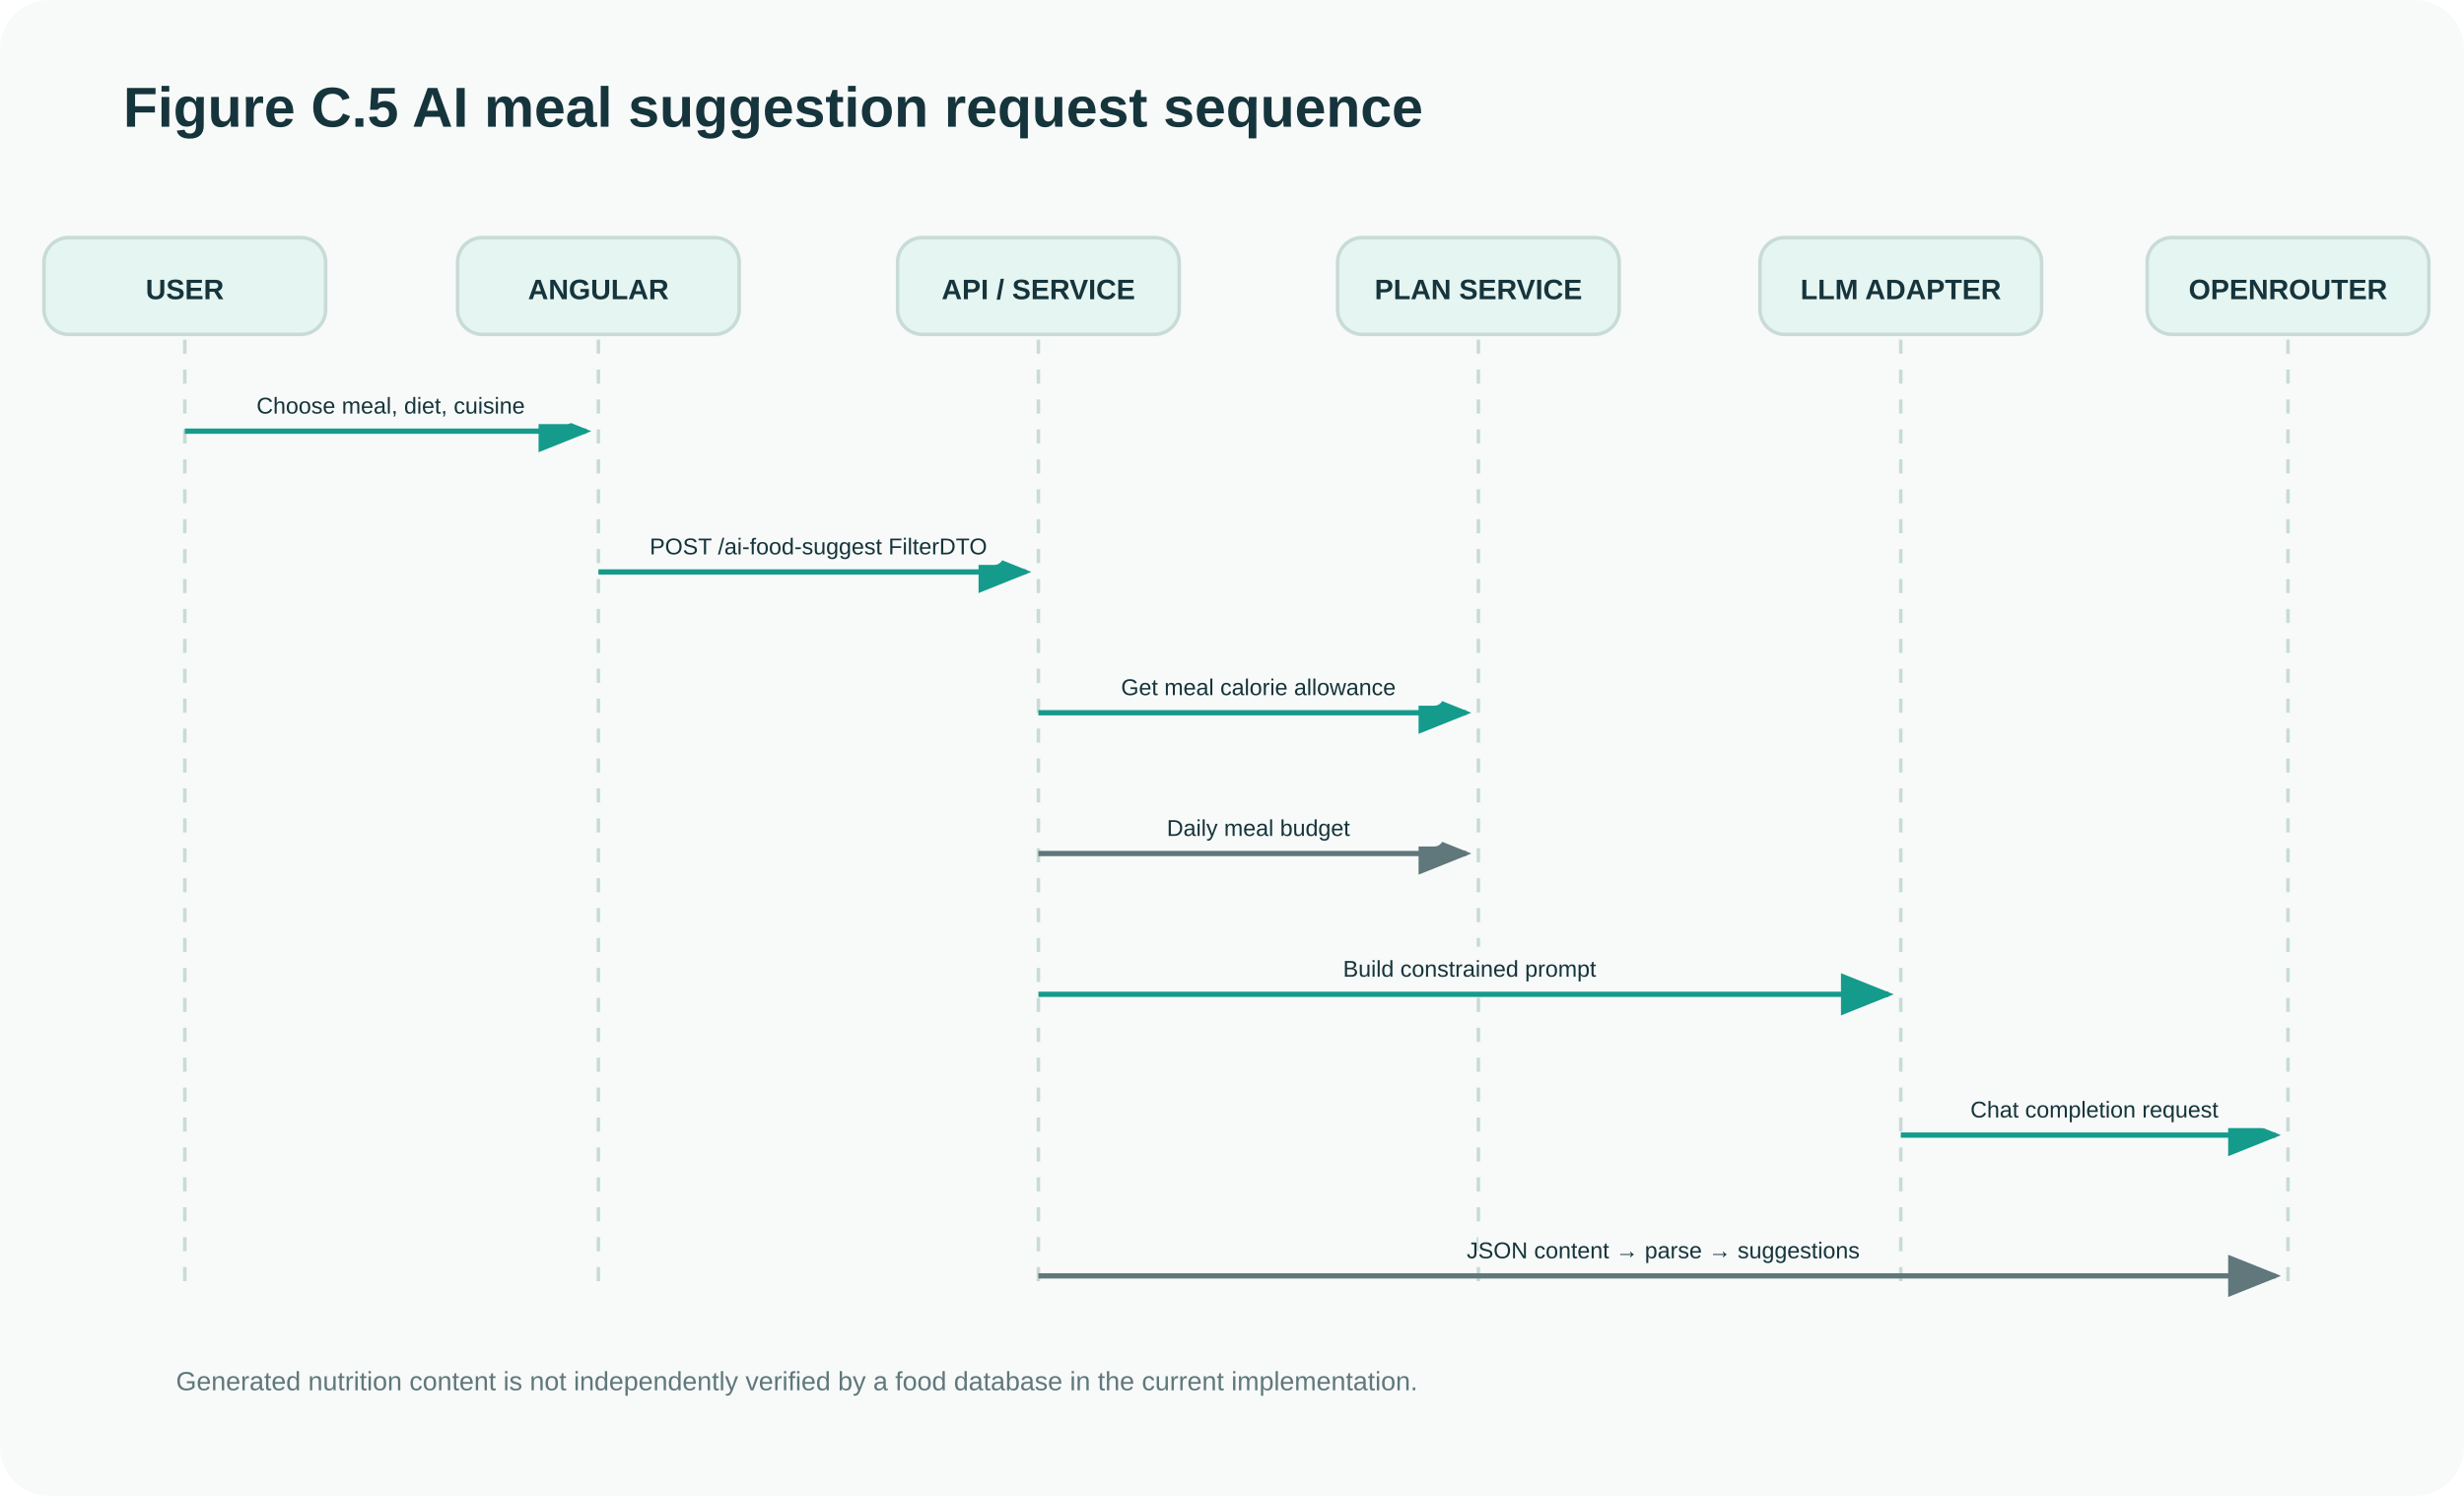
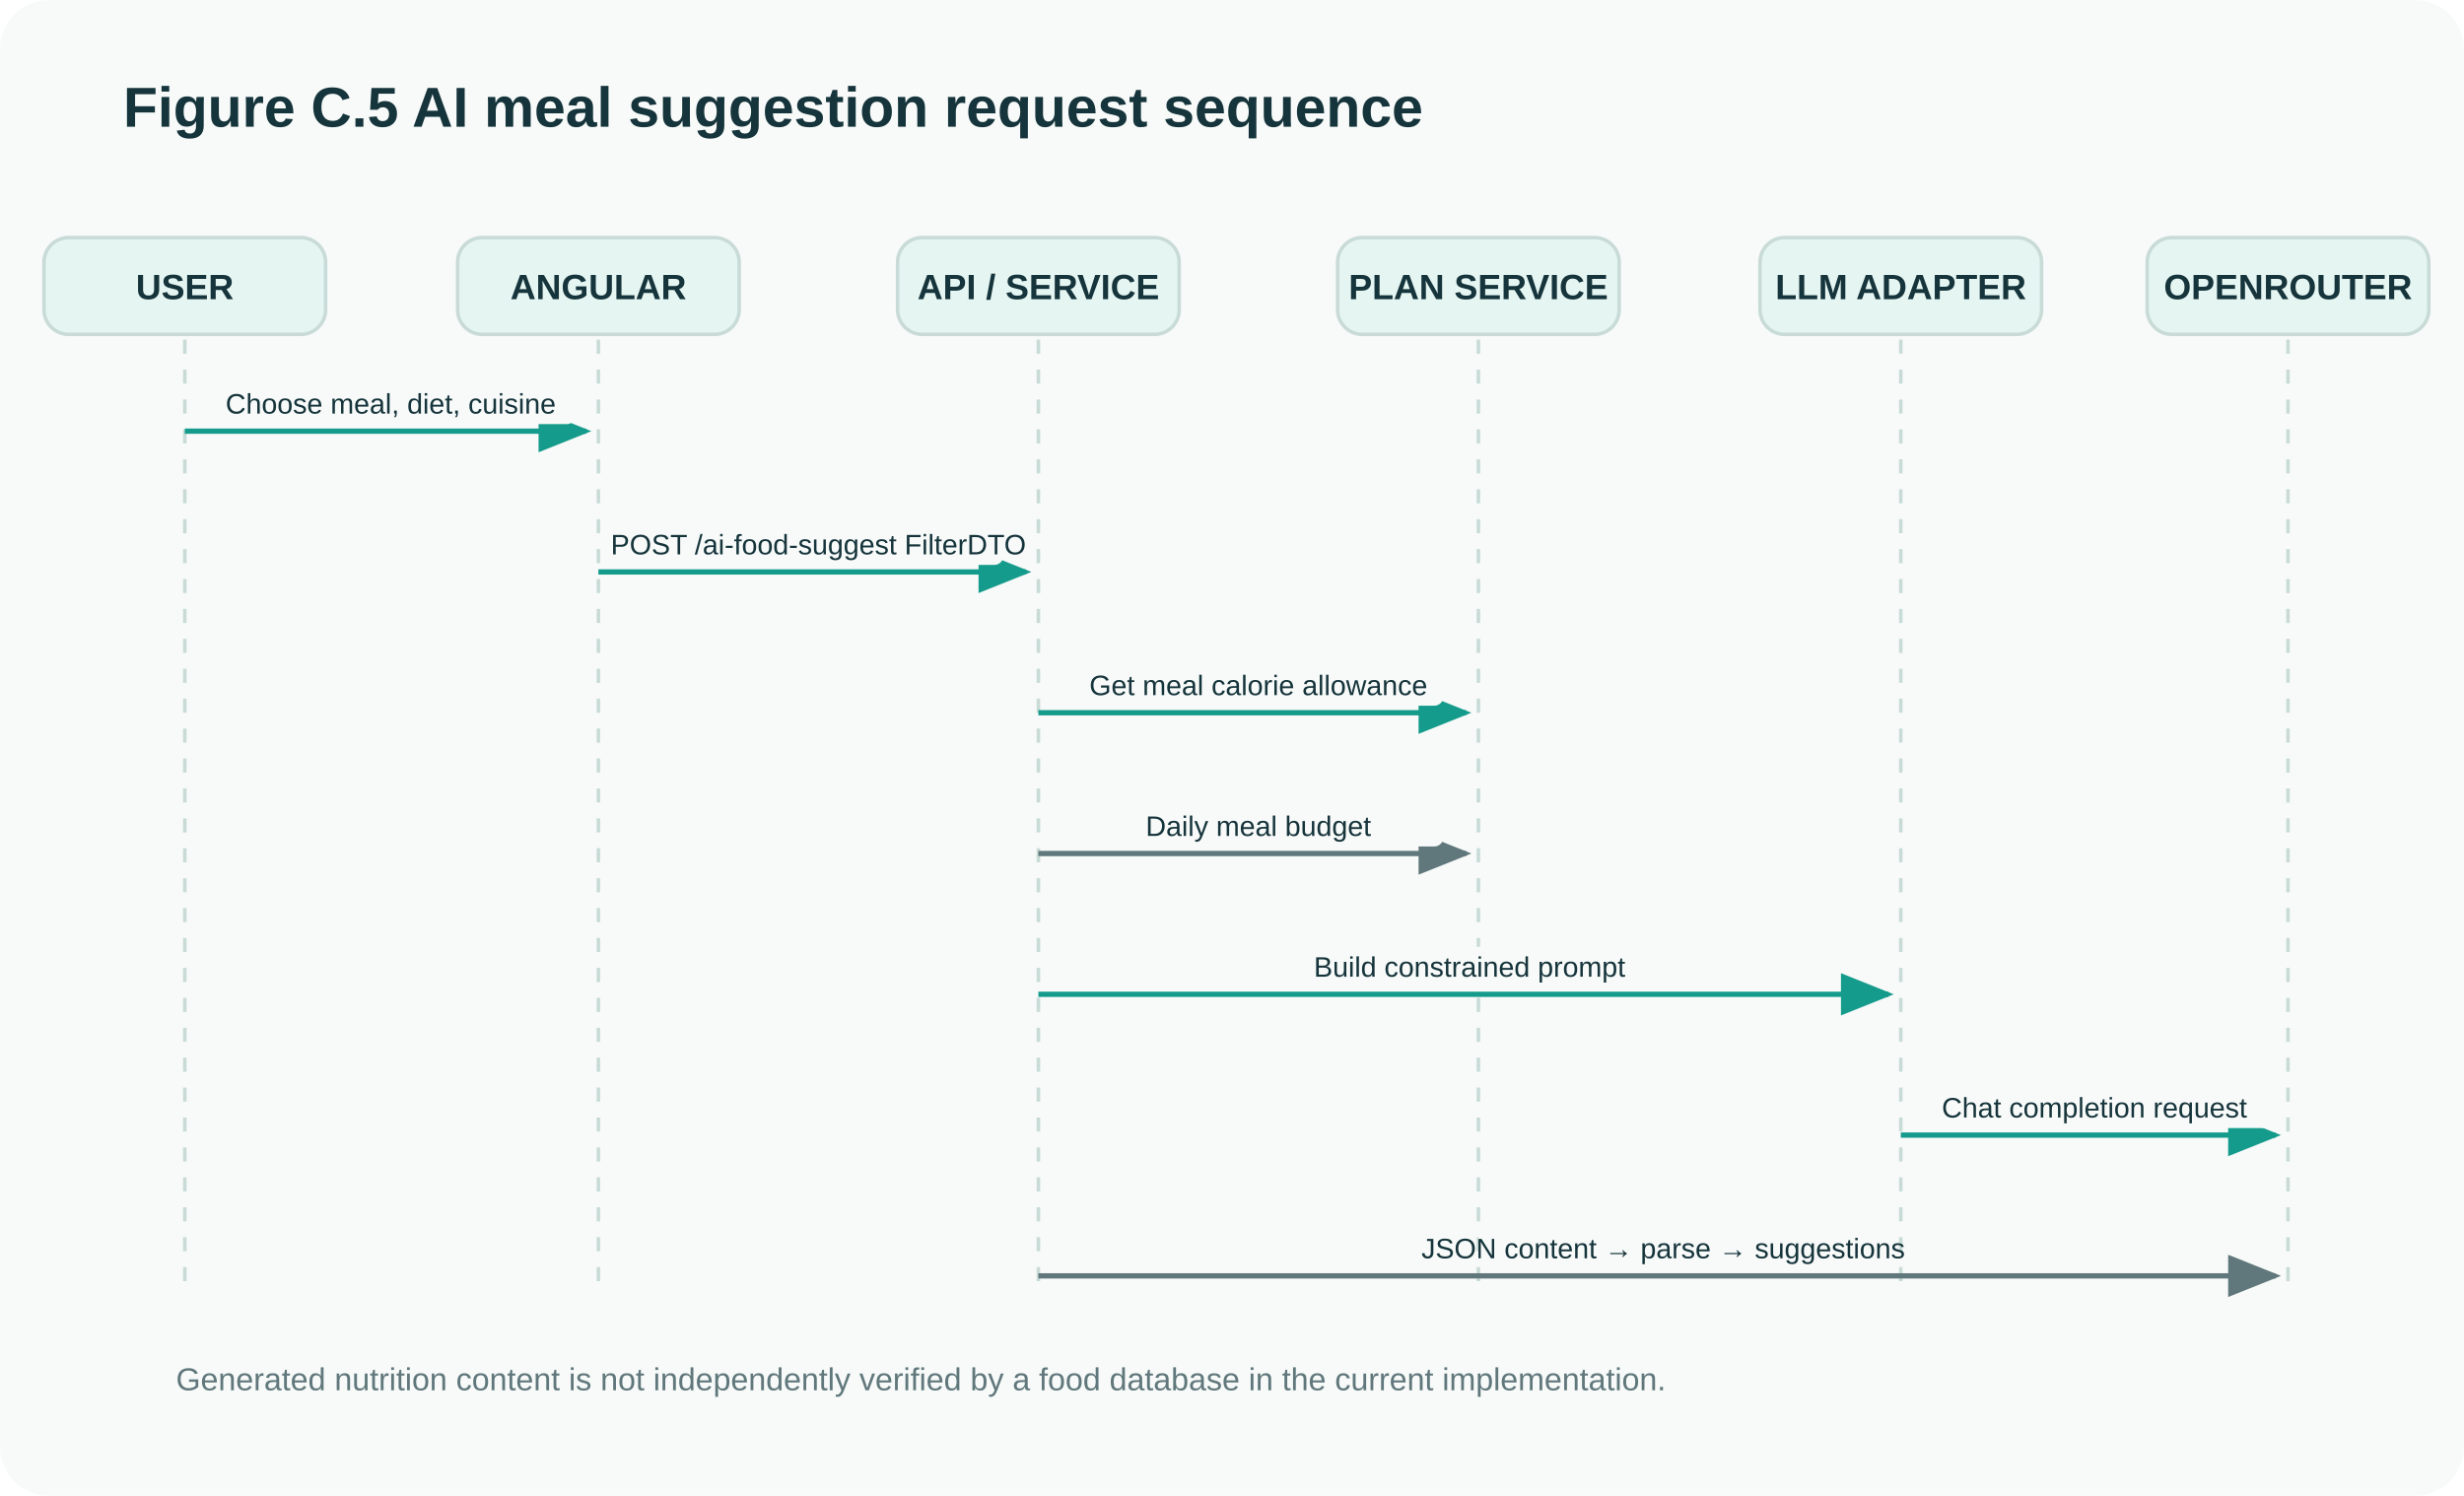
<svg xmlns="http://www.w3.org/2000/svg" width="1400" height="850" viewBox="0 0 1400 850">
  <defs>
    <marker id="arrow" markerWidth="10" markerHeight="8" refX="9" refY="4" orient="auto">
      <path d="M0,0 L10,4 L0,8 Z" fill="#159b8c" />
    </marker>
    <marker id="arrowGray" markerWidth="10" markerHeight="8" refX="9" refY="4" orient="auto">
      <path d="M0,0 L10,4 L0,8 Z" fill="#60777b" />
    </marker>
    <filter id="shadow" x="-10%" y="-10%" width="120%" height="130%">
      <feDropShadow dx="0" dy="5" stdDeviation="8" flood-color="#183c38" flood-opacity=".08" />
    </filter>
  </defs>
  <rect width="100%" height="100%" rx="28" fill="#f7faf9" />
  <text x="70" y="72" font-family="Arial,sans-serif" font-size="32" font-weight="700" fill="#16343b">Figure C.5  AI meal suggestion request sequence</text>
  <rect x="25" y="135" width="160" height="55" rx="14" fill="#e5f5f2" stroke="#c8dbd7" stroke-width="2" />
-   <text x="105" y="170" text-anchor="middle" font-family="Arial,sans-serif" font-size="16" font-weight="700" fill="#16343b">USER</text>
+   <text x="105" y="170" text-anchor="middle" font-family="Arial,sans-serif" font-size="20" font-weight="700" fill="#16343b">USER</text>
  <path d="M105,193 V730" stroke="#c8dbd7" stroke-width="2" stroke-dasharray="8 9" />
  <rect x="260" y="135" width="160" height="55" rx="14" fill="#e5f5f2" stroke="#c8dbd7" stroke-width="2" />
-   <text x="340" y="170" text-anchor="middle" font-family="Arial,sans-serif" font-size="16" font-weight="700" fill="#16343b">ANGULAR</text>
+   <text x="340" y="170" text-anchor="middle" font-family="Arial,sans-serif" font-size="20" font-weight="700" fill="#16343b">ANGULAR</text>
  <path d="M340,193 V730" stroke="#c8dbd7" stroke-width="2" stroke-dasharray="8 9" />
  <rect x="510" y="135" width="160" height="55" rx="14" fill="#e5f5f2" stroke="#c8dbd7" stroke-width="2" />
-   <text x="590" y="170" text-anchor="middle" font-family="Arial,sans-serif" font-size="16" font-weight="700" fill="#16343b">API / SERVICE</text>
+   <text x="590" y="170" text-anchor="middle" font-family="Arial,sans-serif" font-size="20" font-weight="700" fill="#16343b">API / SERVICE</text>
  <path d="M590,193 V730" stroke="#c8dbd7" stroke-width="2" stroke-dasharray="8 9" />
  <rect x="760" y="135" width="160" height="55" rx="14" fill="#e5f5f2" stroke="#c8dbd7" stroke-width="2" />
-   <text x="840" y="170" text-anchor="middle" font-family="Arial,sans-serif" font-size="16" font-weight="700" fill="#16343b">PLAN SERVICE</text>
+   <text x="840" y="170" text-anchor="middle" font-family="Arial,sans-serif" font-size="20" font-weight="700" fill="#16343b">PLAN SERVICE</text>
  <path d="M840,193 V730" stroke="#c8dbd7" stroke-width="2" stroke-dasharray="8 9" />
  <rect x="1000" y="135" width="160" height="55" rx="14" fill="#e5f5f2" stroke="#c8dbd7" stroke-width="2" />
-   <text x="1080" y="170" text-anchor="middle" font-family="Arial,sans-serif" font-size="16" font-weight="700" fill="#16343b">LLM ADAPTER</text>
+   <text x="1080" y="170" text-anchor="middle" font-family="Arial,sans-serif" font-size="20" font-weight="700" fill="#16343b">LLM ADAPTER</text>
  <path d="M1080,193 V730" stroke="#c8dbd7" stroke-width="2" stroke-dasharray="8 9" />
  <rect x="1220" y="135" width="160" height="55" rx="14" fill="#e5f5f2" stroke="#c8dbd7" stroke-width="2" />
-   <text x="1300" y="170" text-anchor="middle" font-family="Arial,sans-serif" font-size="16" font-weight="700" fill="#16343b">OPENROUTER</text>
+   <text x="1300" y="170" text-anchor="middle" font-family="Arial,sans-serif" font-size="20" font-weight="700" fill="#16343b">OPENROUTER</text>
  <path d="M1300,193 V730" stroke="#c8dbd7" stroke-width="2" stroke-dasharray="8 9" />
  <path d="M105,245 H333" stroke="#159b8c" stroke-width="3" marker-end="url(#arrow)" />
  <rect x="117" y="218" width="210" height="23" rx="5" fill="#f7faf9" />
-   <text x="222" y="235" text-anchor="middle" font-family="Arial,sans-serif" font-size="13" fill="#16343b">Choose meal, diet, cuisine</text>
+   <text x="222" y="235" text-anchor="middle" font-family="Arial,sans-serif" font-size="16" fill="#16343b">Choose meal, diet, cuisine</text>
  <path d="M340,325 H583" stroke="#159b8c" stroke-width="3" marker-end="url(#arrow)" />
  <rect x="360" y="298" width="210" height="23" rx="5" fill="#f7faf9" />
-   <text x="465" y="315" text-anchor="middle" font-family="Arial,sans-serif" font-size="13" fill="#16343b">POST /ai-food-suggest FilterDTO</text>
+   <text x="465" y="315" text-anchor="middle" font-family="Arial,sans-serif" font-size="16" fill="#16343b">POST /ai-food-suggest FilterDTO</text>
  <path d="M590,405 H833" stroke="#159b8c" stroke-width="3" marker-end="url(#arrow)" />
  <rect x="610" y="378" width="210" height="23" rx="5" fill="#f7faf9" />
-   <text x="715" y="395" text-anchor="middle" font-family="Arial,sans-serif" font-size="13" fill="#16343b">Get meal calorie allowance</text>
+   <text x="715" y="395" text-anchor="middle" font-family="Arial,sans-serif" font-size="16" fill="#16343b">Get meal calorie allowance</text>
  <path d="M590,485 H833" stroke="#60777b" stroke-width="3" marker-end="url(#arrowGray)" />
  <rect x="610" y="458" width="210" height="23" rx="5" fill="#f7faf9" />
-   <text x="715" y="475" text-anchor="middle" font-family="Arial,sans-serif" font-size="13" fill="#16343b">Daily meal budget</text>
+   <text x="715" y="475" text-anchor="middle" font-family="Arial,sans-serif" font-size="16" fill="#16343b">Daily meal budget</text>
  <path d="M590,565 H1073" stroke="#159b8c" stroke-width="3" marker-end="url(#arrow)" />
  <rect x="730" y="538" width="210" height="23" rx="5" fill="#f7faf9" />
-   <text x="835" y="555" text-anchor="middle" font-family="Arial,sans-serif" font-size="13" fill="#16343b">Build constrained prompt</text>
+   <text x="835" y="555" text-anchor="middle" font-family="Arial,sans-serif" font-size="16" fill="#16343b">Build constrained prompt</text>
  <path d="M1080,645 H1293" stroke="#159b8c" stroke-width="3" marker-end="url(#arrow)" />
  <rect x="1085" y="618" width="210" height="23" rx="5" fill="#f7faf9" />
-   <text x="1190" y="635" text-anchor="middle" font-family="Arial,sans-serif" font-size="13" fill="#16343b">Chat completion request</text>
+   <text x="1190" y="635" text-anchor="middle" font-family="Arial,sans-serif" font-size="16" fill="#16343b">Chat completion request</text>
  <path d="M590,725 H1293" stroke="#60777b" stroke-width="3" marker-end="url(#arrowGray)" />
  <rect x="840" y="698" width="210" height="23" rx="5" fill="#f7faf9" />
-   <text x="945" y="715" text-anchor="middle" font-family="Arial,sans-serif" font-size="13" fill="#16343b">JSON content → parse → suggestions</text>
-   <text x="100" y="790" font-family="Arial,sans-serif" font-size="15" fill="#60777b">Generated nutrition content is not independently verified by a food database in the current implementation.</text>
+   <text x="945" y="715" text-anchor="middle" font-family="Arial,sans-serif" font-size="16" fill="#16343b">JSON content → parse → suggestions</text>
+   <text x="100" y="790" font-family="Arial,sans-serif" font-size="18" fill="#60777b">Generated nutrition content is not independently verified by a food database in the current implementation.</text>
</svg>
